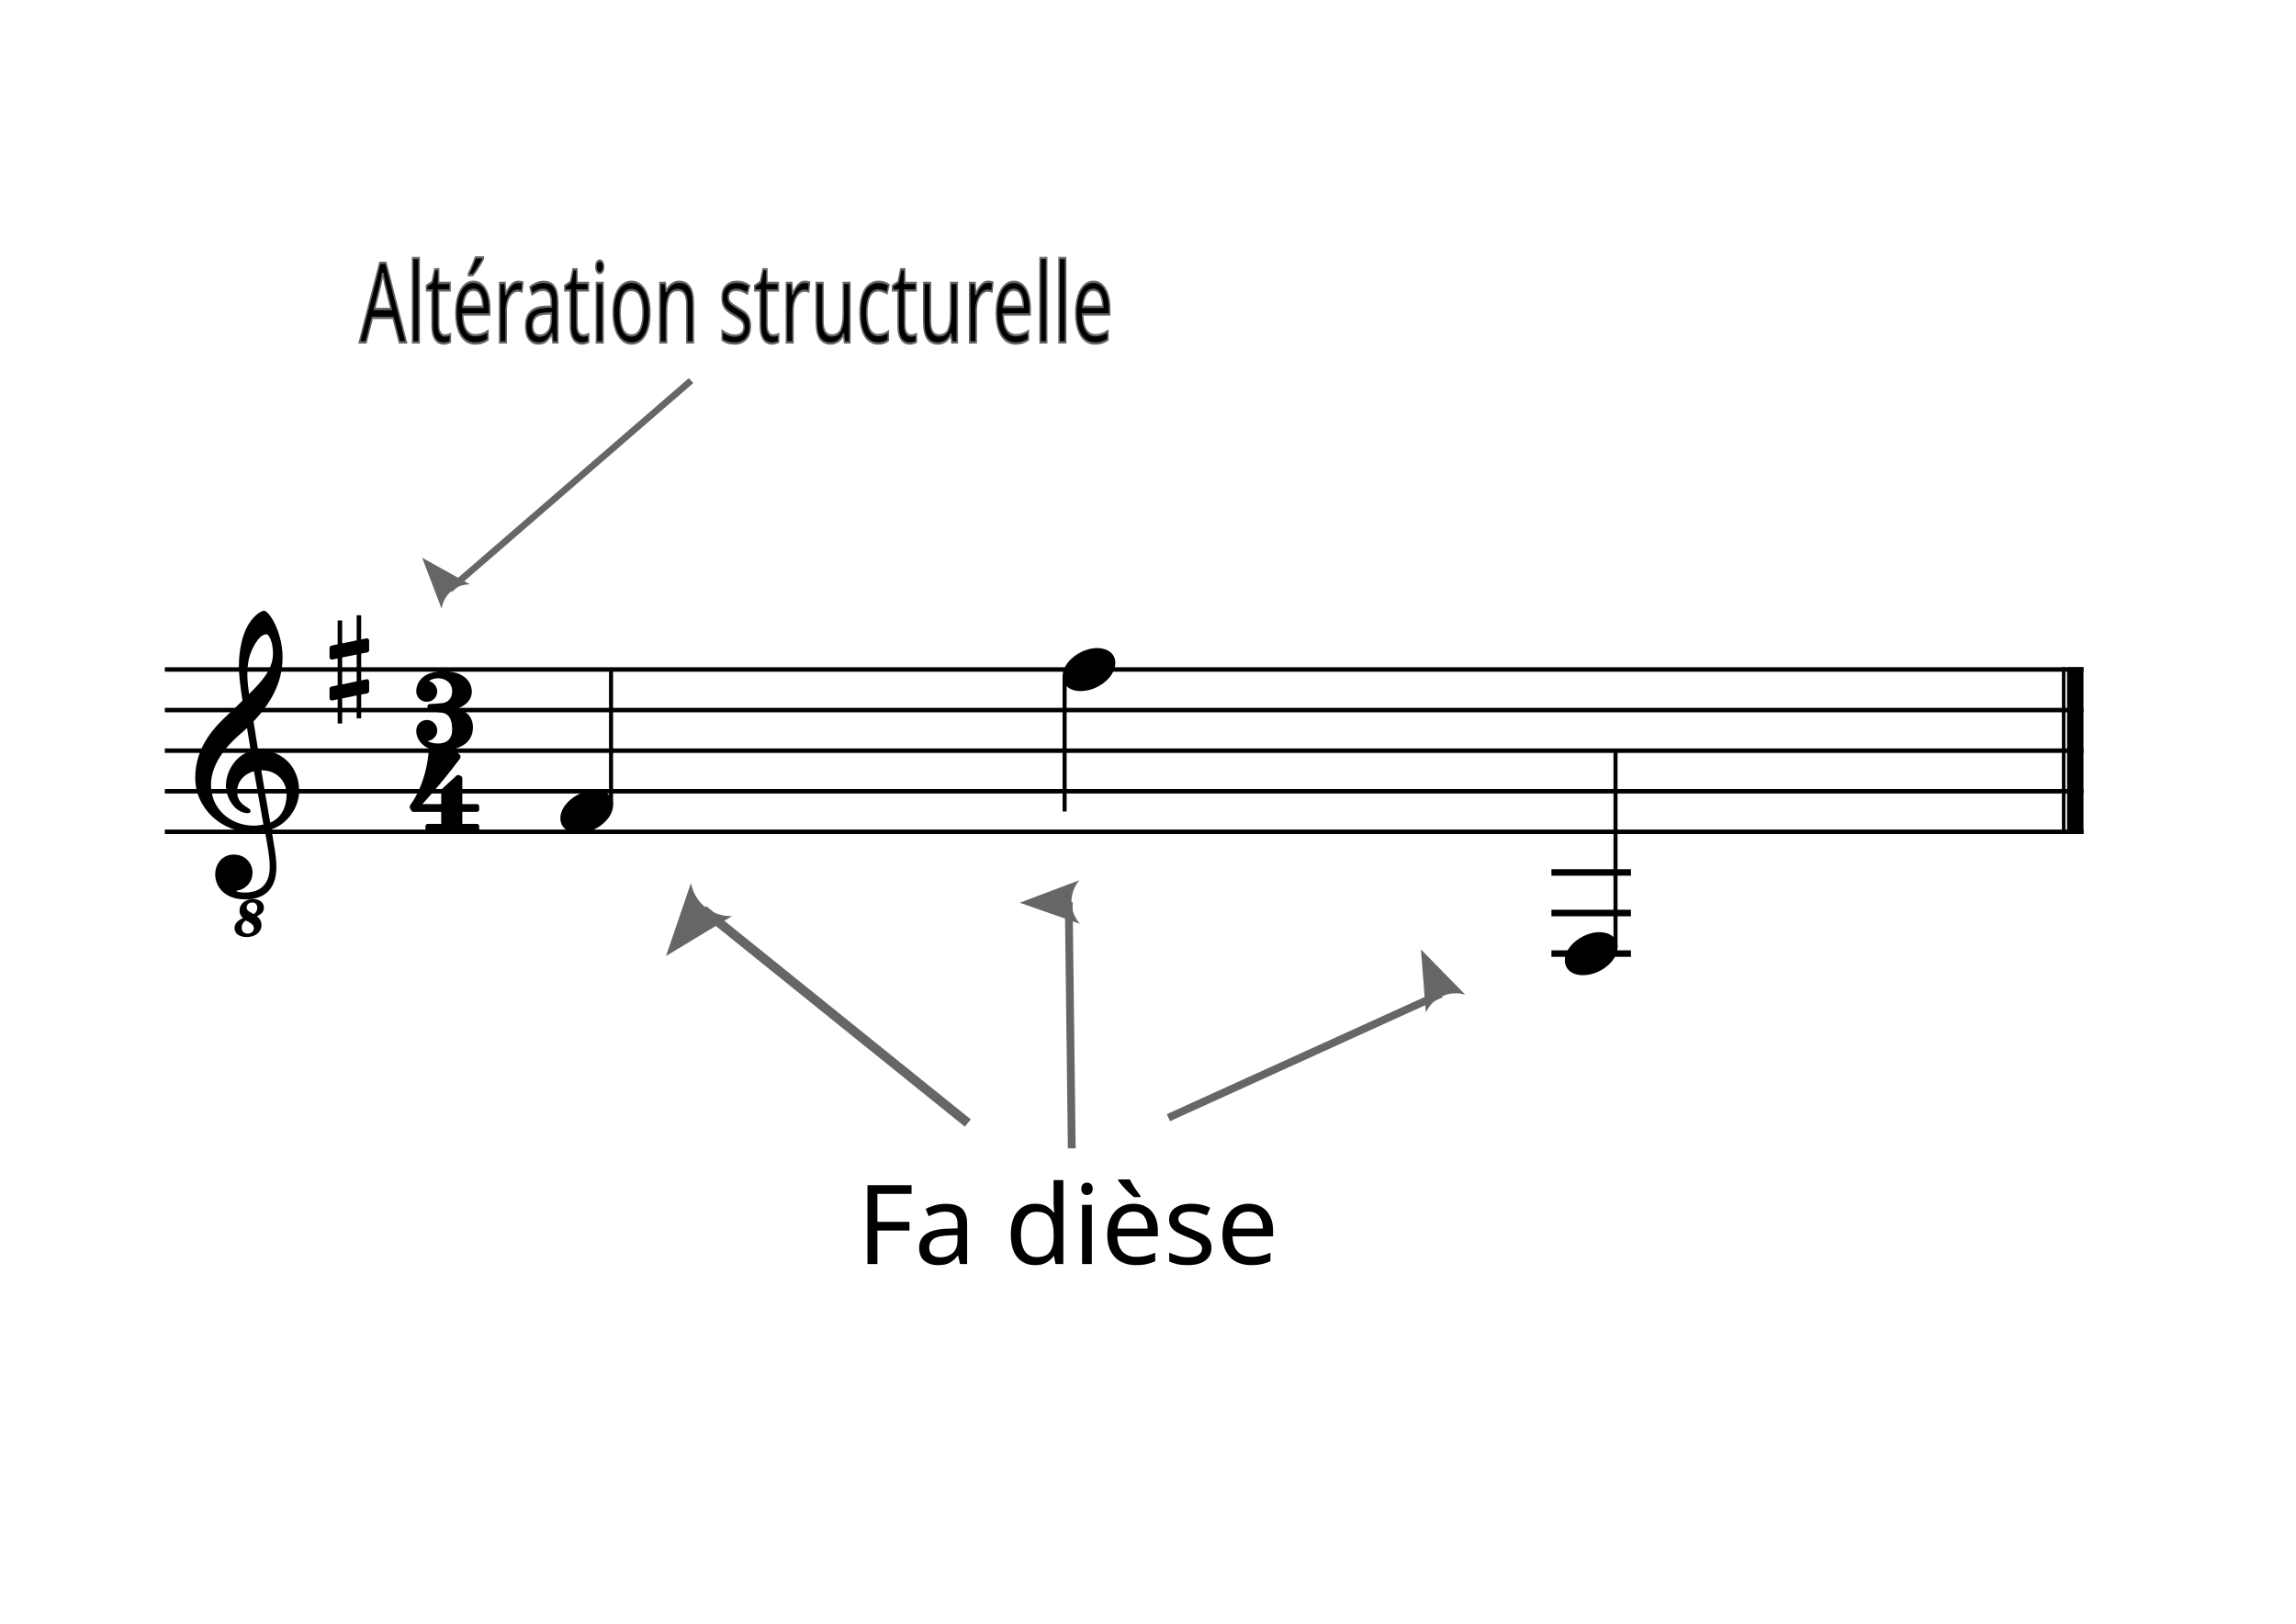
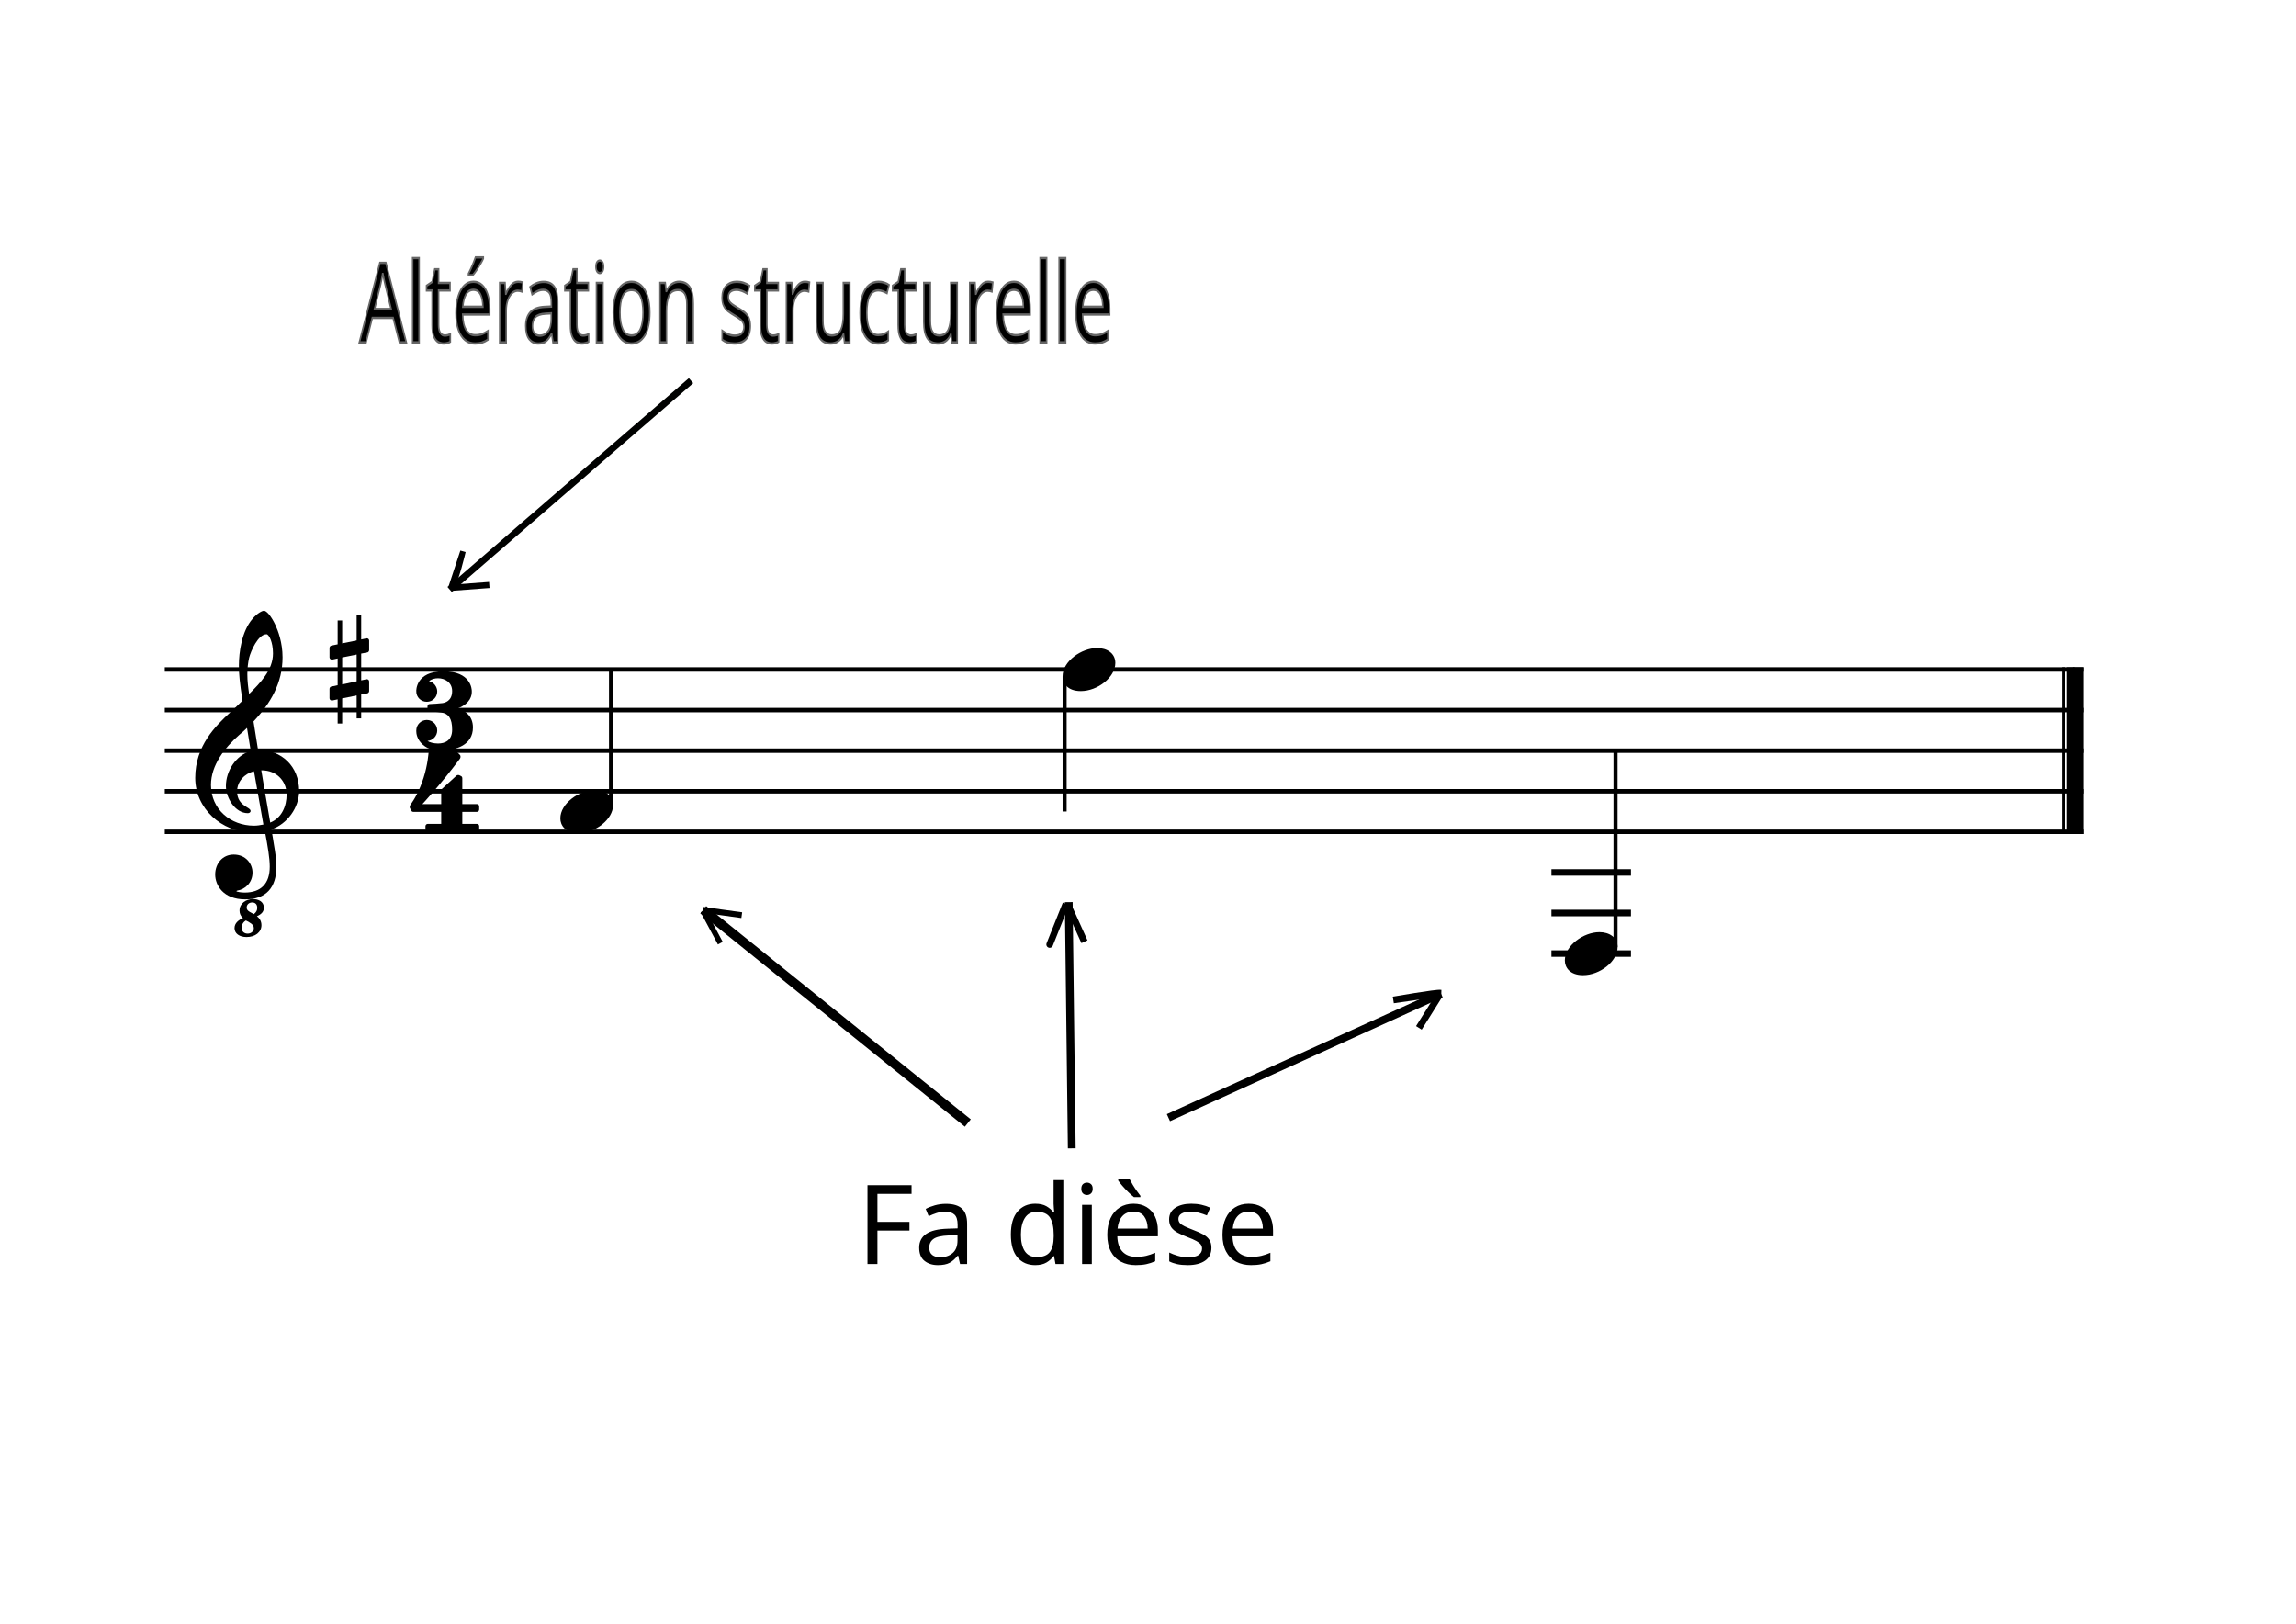
<svg xmlns="http://www.w3.org/2000/svg" width="297mm" height="210mm" viewBox="0 0 4209.449 2976.378" version="1.2" id="svg60">
-   <defs id="defs64">
-     <marker style="overflow:visible" id="marker3899" refX="0" refY="0" orient="auto-start-reverse" markerWidth="7.7" markerHeight="5.6" viewBox="0 0 7.7 5.6" preserveAspectRatio="xMidYMid">
-       <path transform="scale(0.7)" d="M -2,-4 9,0 -2,4 c 2,-2.33 2,-5.66 0,-8 z" style="fill:context-stroke;fill-rule:evenodd;stroke:none" id="path3897" />
-     </marker>
-     <marker style="overflow:visible" id="Arrow2" refX="0" refY="0" orient="auto-start-reverse" markerWidth="7.7" markerHeight="5.6" viewBox="0 0 7.7 5.6" preserveAspectRatio="xMidYMid">
-       <path transform="scale(0.7)" d="M -2,-4 9,0 -2,4 c 2,-2.33 2,-5.66 0,-8 z" style="fill:context-stroke;fill-rule:evenodd;stroke:none" id="arrow2L" />
-     </marker>
-     <marker style="overflow:visible" id="Arrow2-3" refX="0" refY="0" orient="auto-start-reverse" markerWidth="7.7" markerHeight="5.6" viewBox="0 0 7.7 5.6" preserveAspectRatio="xMidYMid">
-       <path transform="scale(0.7)" d="M -2,-4 9,0 -2,4 c 2,-2.33 2,-5.66 0,-8 z" style="fill:context-stroke;fill-rule:evenodd;stroke:none" id="arrow2L-6" />
-     </marker>
-     <marker style="overflow:visible" id="Arrow2-5" refX="0" refY="0" orient="auto-start-reverse" markerWidth="7.7" markerHeight="5.6" viewBox="0 0 7.7 5.6" preserveAspectRatio="xMidYMid">
-       <path transform="scale(0.7)" d="M -2,-4 9,0 -2,4 c 2,-2.33 2,-5.66 0,-8 z" style="fill:context-stroke;fill-rule:evenodd;stroke:none" id="arrow2L-3" />
-     </marker>
-   </defs>
+   <defs id="defs64" />
  <polyline class="StaffLines" fill="none" stroke="#000000" stroke-width="2.73" stroke-linejoin="bevel" points="336.598,634.198 2764.6,634.198" id="polyline6" transform="matrix(1.448784,0,0,3,-185.5141,-675.379)" />
  <polyline class="StaffLines" fill="none" stroke="#000000" stroke-width="2.73" stroke-linejoin="bevel" points="336.598,658.998 2764.6,658.998" id="polyline8" transform="matrix(1.448784,0,0,3,-185.5141,-675.379)" />
  <polyline class="StaffLines" fill="none" stroke="#000000" stroke-width="2.73" stroke-linejoin="bevel" points="336.598,683.798 2764.6,683.798" id="polyline10" transform="matrix(1.448784,0,0,3,-185.5141,-675.379)" />
  <polyline class="StaffLines" fill="none" stroke="#000000" stroke-width="2.73" stroke-linejoin="bevel" points="336.598,708.598 2764.6,708.598" id="polyline12" transform="matrix(1.448784,0,0,3,-185.5141,-675.379)" />
  <polyline class="StaffLines" fill="none" stroke="#000000" stroke-width="2.73" stroke-linejoin="bevel" points="336.598,733.398 2764.6,733.398" id="polyline14" transform="matrix(1.448784,0,0,3,-185.5141,-675.379)" />
  <polyline class="BarLine" fill="none" stroke="#000000" stroke-width="4.46" stroke-linejoin="bevel" points="2739.55,632.834 2739.55,734.762" id="polyline22" transform="matrix(1.448784,0,0,3,-185.5141,-675.379)" />
  <polyline class="BarLine" fill="none" stroke="#000000" stroke-width="13.64" stroke-linejoin="bevel" points="2757.78,632.834 2757.78,734.762" id="polyline24" transform="matrix(1.448784,0,0,3,-185.5141,-675.379)" />
  <polyline class="BarLine" fill="none" stroke="#000000" stroke-width="4.46" stroke-linejoin="bevel" points="1501.35,632.834 1501.35,734.762" id="polyline28" transform="matrix(3,0,0,3,-707.6502,-675.379)" />
  <polyline class="LedgerLine" fill="none" stroke="#000000" stroke-width="3.97" stroke-linejoin="bevel" points="1184,807.798 1232.6,807.798" id="polyline30" transform="matrix(3,0,0,3,-707.6502,-675.379)" />
  <polyline class="LedgerLine" fill="none" stroke="#000000" stroke-width="3.97" stroke-linejoin="bevel" points="1184,782.998 1232.6,782.998" id="polyline32" transform="matrix(3,0,0,3,-707.6502,-675.379)" />
  <polyline class="LedgerLine" fill="none" stroke="#000000" stroke-width="3.97" stroke-linejoin="bevel" points="1184,758.198 1232.6,758.198" id="polyline34" transform="matrix(3,0,0,3,-707.6502,-675.379)" />
  <polyline class="Stem" fill="none" stroke="#000000" stroke-width="2.48" stroke-linejoin="bevel" points="1223.17,803.83 1223.17,683.798" id="polyline36" transform="matrix(3,0,0,3,-707.6502,-675.379)" />
  <polyline class="Stem" fill="none" stroke="#000000" stroke-width="2.48" stroke-linejoin="bevel" points="886.494,638.365 886.494,720.998" id="polyline38" transform="matrix(3,0,0,3,-707.6502,-675.379)" />
  <polyline class="Stem" fill="none" stroke="#000000" stroke-width="2.48" stroke-linejoin="bevel" points="609.305,717.03 609.305,634.198" id="polyline40" transform="matrix(3,0,0,3,-707.6502,-675.379)" />
  <path class="Note" d="m 1948.112,1239.723 c 0,12.787 9.207,27.063 33.34,27.063 30.923,0 63.38,-25.296 63.38,-51.476 0,-17.577 -14.88,-27.388 -33.34,-27.388 -28.877,0 -63.38,24.412 -63.38,51.801" id="path42" style="stroke-width:2.976" />
  <path class="Note" d="m 1027.313,1500.123 c 0,12.787 9.207,27.063 33.34,27.063 30.923,0 63.38,-25.296 63.38,-51.476 0,-17.577 -14.88,-27.388 -33.34,-27.388 -28.877,0 -63.38,24.412 -63.38,51.801" id="path44" style="stroke-width:2.976" />
  <path class="Note" d="m 2868.92,1760.524 c 0,12.787 9.207,27.063 33.34,27.063 30.922,0 63.38,-25.296 63.38,-51.475 0,-17.577 -14.88,-27.389 -33.34,-27.389 -28.877,0 -63.38,24.413 -63.38,51.801" id="path46" style="stroke-width:2.976" />
  <path class="Clef" d="m 483.819,1663.803 c 0,-11.02 -10.09,-15.763 -19.902,-15.763 -12.508,0 -24.738,7.719 -24.738,21.111 0,5.673 2.092,9.858 6.278,13.996 -7.766,2.976 -15.485,8.928 -15.485,18.182 0,9.812 8.928,16.368 22.041,16.368 16.042,0 27.342,-8.928 27.342,-21.762 0,-6.836 -2.976,-12.462 -8.324,-16.368 8.649,-3.86 12.788,-8.602 12.788,-15.764 m -29.76,47.616 c -6.51,0 -10.974,-4.138 -10.974,-10.416 0,-5.952 2.65,-10.695 7.719,-13.671 1.209,0.605 1.488,0.605 2.372,1.163 3.58,1.813 3.58,1.813 4.185,2.418 5.626,3.255 8.044,6.231 8.044,10.416 0,5.626 -4.79,10.09 -11.346,10.09 m 11.346,-35.712 c -4.464,-2.371 -5.673,-2.976 -6.556,-3.58 l -0.605,-0.279 c -4.464,-2.697 -5.952,-4.79 -5.952,-8.324 0,-5.394 4.185,-9.254 10.137,-9.254 5.626,0 9.207,3.58 9.207,9.812 0,4.79 -1.767,8.044 -6.231,11.625 m 83.002,-225.897 c 0,-44.919 -31.852,-75.284 -75.284,-75.284 -2.976,-17.856 -5.673,-35.433 -8.323,-52.08 31.248,-33.062 53.242,-70.54 53.242,-117.552 0,-27.11 -8.324,-49.104 -13.392,-59.844 -7.114,-15.16 -15.764,-25.576 -20.832,-25.576 -2.046,0 -11.578,3.58 -21.111,15.16 -19.344,22.644 -24.691,60.402 -24.691,85.419 0,16.089 1.488,30.644 6.556,64.31 -0.326,0 -15.81,15.764 -22.041,21.111 -27.109,25.017 -64.588,61.287 -64.588,120.528 0,55.94 48.5,99.696 103.881,99.696 8.602,0 16.647,-0.883 23.808,-2.092 5.347,28.318 8.928,49.429 8.928,65.193 0,30.969 -16.089,47.337 -46.128,47.337 -7.161,0 -13.392,-1.488 -13.997,-1.814 -0.279,0 -0.883,-0.279 -0.883,-0.558 0,-0.604 0.604,-0.93 1.488,-1.209 13.996,-2.092 27.946,-14.275 27.946,-33.015 0,-16.089 -12.183,-33.062 -34.503,-33.062 -20.832,0 -33.945,16.972 -33.945,36.596 0,19.67 14.88,45.57 55.056,45.57 38.409,0 57.148,-21.762 57.148,-59.846 0,-11.579 -1.767,-24.971 -4.743,-41.943 -0.884,-5.952 -2.372,-15.206 -4.464,-26.505 29.155,-9.812 50.871,-39.897 50.871,-70.54 m -91.652,-244.032 c 2.976,-11.904 16.368,-43.152 31.853,-43.152 4.464,0 11.904,14.275 11.904,35.107 0,30.644 -23.204,53.894 -43.757,74.4 -1.767,-11.904 -3.255,-23.808 -3.255,-35.991 0,-11.3 1.162,-21.157 3.255,-30.364 m 8.928,307.737 c -42.547,0 -78.864,-29.76 -78.864,-74.725 0,-36.27 25.575,-68.727 51.801,-91.651 5.022,-4.185 9.812,-8.324 14.276,-12.788 2.65,16.043 4.743,29.76 6.835,42.269 -27.109,7.719 -45.523,36.596 -45.523,64.263 0,21.157 16.368,49.709 40.176,49.709 2.371,0 5.068,-1.209 5.068,-4.185 0,-2.372 -2.697,-4.139 -6.556,-6.51 -11.625,-6.882 -18.182,-14.88 -18.182,-29.202 0,-18.135 13.718,-32.736 30.969,-36.874 l 17.252,97.603 c -5.952,1.209 -11.3,2.092 -17.252,2.092 m 29.76,-5.673 c -6.231,-35.387 -14.275,-82.724 -16.368,-95.837 30.039,0 42.873,20.832 45.524,35.154 0.326,2.372 0.884,5.627 0.884,9.207 0,21.436 -8.928,42.873 -30.039,51.476" id="path48" style="stroke-width:2.976" />
  <path class="KeySig" d="m 673.494,1195.967 c 1.814,-0.279 3.302,-2.372 3.302,-4.185 v -17.53 c 0,-2.372 -1.814,-4.185 -4.185,-4.185 -0.279,0 -0.279,0 -0.604,0 l -9.812,2.092 v -44.361 h -8.324 v 46.128 l -26.505,5.394 v -41.989 h -8.323 v 43.756 l -11.625,2.372 c -1.767,0.325 -3.255,2.371 -3.255,4.185 v 0.604 17.252 -0.605 c 0,2.372 1.767,4.185 4.185,4.185 0.279,0 0.558,0 0.883,0 l 9.812,-2.092 v 49.104 l -11.625,2.372 c -1.767,0.279 -3.255,2.372 -3.255,4.185 v 17.251 c 0,2.372 1.767,4.139 4.185,4.139 0.279,0 0.558,0 0.883,0 l 9.812,-2.046 v 44.314 h 8.323 v -46.128 l 26.505,-5.348 v 41.99 h 8.324 v -43.756 l 11.3,-2.093 c 1.814,-0.325 3.302,-2.371 3.302,-4.185 v -17.531 c 0,-2.418 -1.814,-4.185 -4.185,-4.185 -0.279,0 -0.279,0 -0.604,0 l -9.812,2.092 v -49.104 l 11.3,-2.092 m -46.128,9.207 26.505,-5.348 v 49.104 l -26.505,5.673 v -49.429" id="path50" style="stroke-width:2.976" />
  <path class="TimeSig" d="m 839.685,1298.36 c 23.808,-9.254 25.296,-24.738 25.296,-30.085 0,-0.605 0,-1.163 0,-1.488 0,-2.651 -0.883,-36.317 -52.08,-36.317 -51.196,0 -49.708,36.317 -49.708,36.317 h 0.279 l -0.279,0.604 c 0,10.695 8.649,19.065 19.344,19.065 10.695,0 19.065,-8.37 19.065,-19.065 0,-8.649 -6.557,-16.972 -14.88,-18.739 0.279,-0.326 0.558,-0.605 0.883,-0.884 4.139,-2.976 9.812,-4.464 15.485,-4.464 12.462,0 25.854,7.44 25.854,23.483 0,18.739 -13.95,21.436 -17.531,22.041 -3.58,0.605 -20.227,1.767 -23.808,1.767 -3.58,0 -3.86,4.185 -3.86,4.185 v 5.952 c 0,0 0.558,3.255 3.86,3.58 5.069,0.279 11.904,0.279 21.437,1.767 13.066,1.767 19.902,10.695 19.902,31.527 0,19.948 -13.392,25.296 -25.854,25.296 -8.37,0 -16.089,-2.372 -19.344,-4.743 9.811,-0.604 17.856,-9.207 17.856,-19.065 0,-10.695 -8.37,-19.344 -19.065,-19.344 -10.695,0 -19.344,8.649 -19.344,19.344 0,0 0,0.604 0,1.209 0,3.86 0.883,14.601 11.625,24.413 11.579,10.695 26.179,11.021 32.736,11.021 28.551,0 59.52,-9.858 59.52,-42.269 0,-21.715 -14.88,-30.969 -27.993,-35.108 h 0.604" id="path52" style="stroke-width:2.976" />
  <path class="TimeSig" d="m 808.902,1488.219 v 21.995 H 784.211 c -2.092,0 -4.185,1.813 -4.185,4.185 v 5.673 c 0,2.371 2.092,4.138 4.185,4.138 h 90.164 c 2.418,0 4.185,-1.767 4.185,-4.138 v -5.673 c 0,-2.372 -1.767,-4.185 -4.185,-4.185 h -26.784 v -21.995 h 26.784 c 2.418,0 4.185,-2.092 4.185,-4.464 v -5.673 c 0,-2.092 -1.767,-4.138 -4.185,-4.138 h -26.784 v -47.337 c 0,-1.767 -0.884,-3.255 -2.046,-3.86 l -3.58,-1.813 c -0.605,-0.279 -0.884,-0.279 -1.488,-0.279 -0.326,0 -0.326,0 -0.605,0 -0.883,0 -2.092,0.279 -2.697,0.883 l -27.063,24.692 c -0.883,0.93 -1.209,2.092 -1.209,3.301 v 24.413 H 774.399 c 0,0 33.341,-35.712 68.448,-82.77 1.209,-1.488 1.488,-2.976 1.488,-4.138 0,-1.488 -0.604,-2.697 -0.883,-2.976 l -6.557,-6.556 c -0.883,-0.604 -1.767,-1.209 -2.976,-1.209 -1.767,0 -41.989,0 -44.361,0 -2.092,0 -3.58,1.814 -3.86,3.581 0,0 -1.488,22.041 -9.207,46.128 -7.766,24.134 -16.694,39.014 -24.413,49.987 0,0 -0.883,1.488 -0.883,3.301 0,0.605 0,1.163 0.279,1.767 0.883,2.092 2.976,5.348 2.976,5.348 0,0 0.605,1.813 3.255,1.813 h 51.197" id="path54" style="stroke-width:2.976" />
  <text xml:space="preserve" style="font-size:202.5px;font-family:sans-serif;-inkscape-font-specification:sans-serif;fill:#000000;stroke:#666666;stroke-width:0;stroke-dasharray:none" x="1570.782" y="2317.085" id="text2442">
    <tspan id="tspan2440" style="stroke-width:0;stroke-dasharray:none" x="1570.782" y="2317.085">Fa dièse</tspan>
  </text>
-   <path style="fill:#000000;stroke:#666666;stroke-width:14.173;stroke-dasharray:none;marker-end:url(#Arrow2)" d="m 2642.061,1821.644 -499.89,227.149 z" id="path3312" />
-   <path style="fill:#000000;stroke:#666666;stroke-width:14.271;stroke-dasharray:none;marker-end:url(#Arrow2-5)" d="m 1959.405,1653.689 5.535,451.311 z" id="path3312-5" />
-   <path style="fill:#000000;stroke:#666666;stroke-width:17.279;stroke-dasharray:none;marker-end:url(#Arrow2-3)" d="m 1289.322,1667.751 485.05,390.827 z" id="path3312-7" />
+   <path style="fill:#000000;stroke:#000000;stroke-width:14.173;stroke-dasharray:none;stroke-opacity:1" d="m 2642.061,1821.644 -499.89,227.149 z" id="path3312" />
+   <path style="fill:#000000;stroke:#000000;stroke-width:14.271;stroke-dasharray:none;stroke-opacity:1" d="m 1959.405,1653.689 5.535,451.311 z" id="path3312-5" />
+   <path style="fill:#000000;stroke:#000000;stroke-width:17.279;stroke-dasharray:none;stroke-opacity:1" d="m 1289.322,1667.751 485.05,390.827 z" id="path3312-7" />
  <text xml:space="preserve" style="font-size:165.708px;font-family:sans-serif;-inkscape-font-specification:sans-serif;fill:#000000;stroke:#666666;stroke-width:3.479;stroke-dasharray:none" x="809.071" y="511.095" id="text3735" transform="scale(0.8143061,1.228039)">
    <tspan id="tspan3733" style="stroke-width:3.479;stroke-dasharray:none" x="809.071" y="511.095">Altération structurelle</tspan>
  </text>
-   <path style="fill:#000000;stroke:#666666;stroke-width:12.223;stroke-dasharray:none;marker-end:url(#marker3899)" d="M 824.347,1080.556 1266.937,697.739 Z" id="path3877" />
+   <path style="fill:#000000;stroke:#000100;stroke-width:12.217;stroke-dasharray:none;stroke-opacity:1" d="M 824.347,1080.556 1266.937,697.739 Z" id="path3877" />
+   <path style="opacity:1;fill:#000000;fill-opacity:1;stroke:#000000;stroke-width:10.076;stroke-dasharray:none;stroke-opacity:1;paint-order:stroke fill markers" d="m 827.469,1075.537 c 8.163,-8.482 21.317,-64.732 21.317,-64.732 z" id="path16973" />
+   <path style="opacity:1;fill:#000000;fill-opacity:1;stroke:#000000;stroke-width:11.207;stroke-dasharray:none;stroke-opacity:1;paint-order:stroke fill markers" d="m 829.047,1077.374 67.992,-5.071 z" id="path16975" />
+   <path style="opacity:1;fill:#000000;fill-opacity:1;stroke:#000000;stroke-width:10.056;stroke-dasharray:none;stroke-opacity:1;paint-order:stroke fill markers" d="m 1289.02,1669.92 31.629,58.986 z" id="path16977" />
+   <path style="opacity:1;fill:#000000;fill-opacity:1;stroke:#000000;stroke-width:10.596;stroke-dasharray:none;stroke-opacity:1;paint-order:stroke fill markers" d="m 1289.192,1667.813 70.75,9.76 z" id="path16979" />
+   <path style="opacity:1;fill:#000000;fill-opacity:1;stroke:#000000;stroke-width:12.217;stroke-dasharray:none;stroke-opacity:1;paint-order:stroke fill markers" d="m 1954.245,1656.847 c 0,0 -32.887,82.123 -29.536,73.95 3.351,-8.173 29.536,-73.95 29.536,-73.95 z" id="path16981" />
+   <path style="opacity:1;fill:#000000;fill-opacity:1;stroke:#000000;stroke-width:12.217;stroke-dasharray:none;stroke-opacity:1;paint-order:stroke fill markers" d="m 1957.415,1658.197 30.786,68.114 z" id="path16983" />
+   <path style="opacity:1;fill:#000000;fill-opacity:1;stroke:#000000;stroke-width:12.217;stroke-dasharray:none;stroke-opacity:1;paint-order:stroke fill markers" d="m 2641.418,1820.513 c -7.056,-1.474 -86.84,12.474 -86.84,12.474 z" id="path16985" />
+   <path style="opacity:1;fill:#000000;fill-opacity:1;stroke:#000000;stroke-width:12.217;stroke-dasharray:none;stroke-opacity:1;paint-order:stroke fill markers" d="m 2638.763,1824.524 -37.418,59.642 z" id="path16987" />
</svg>
